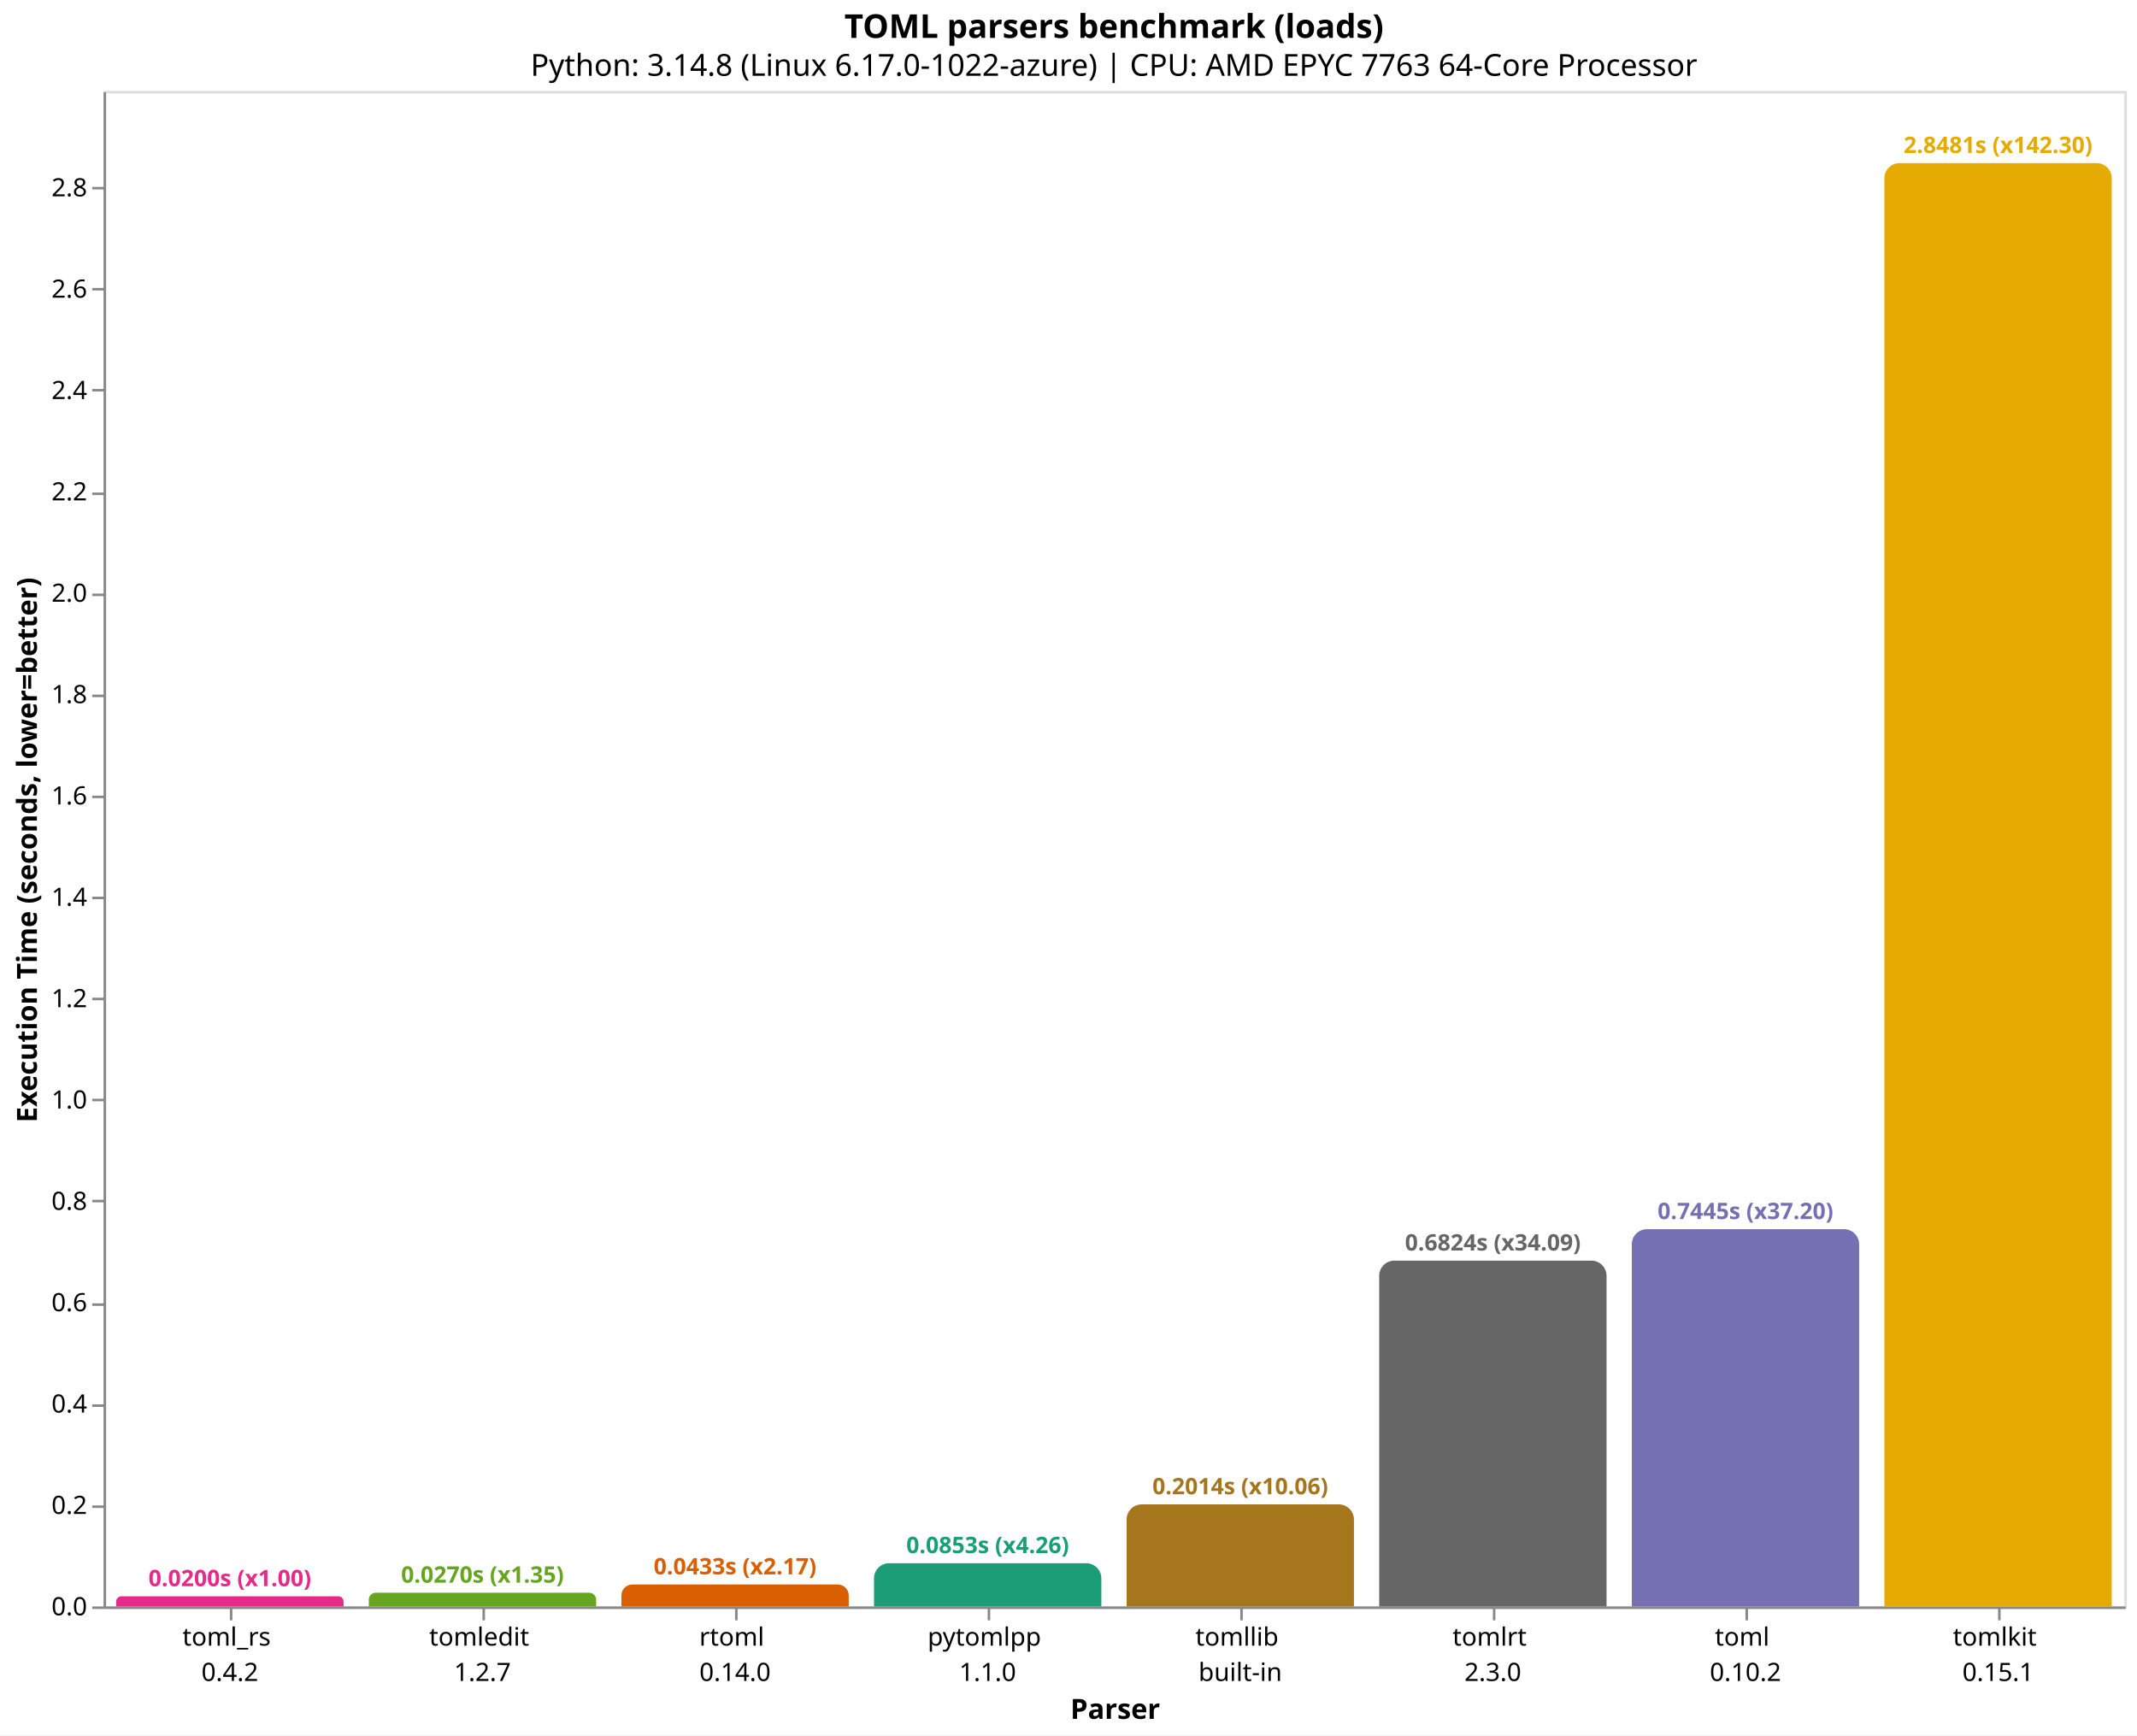
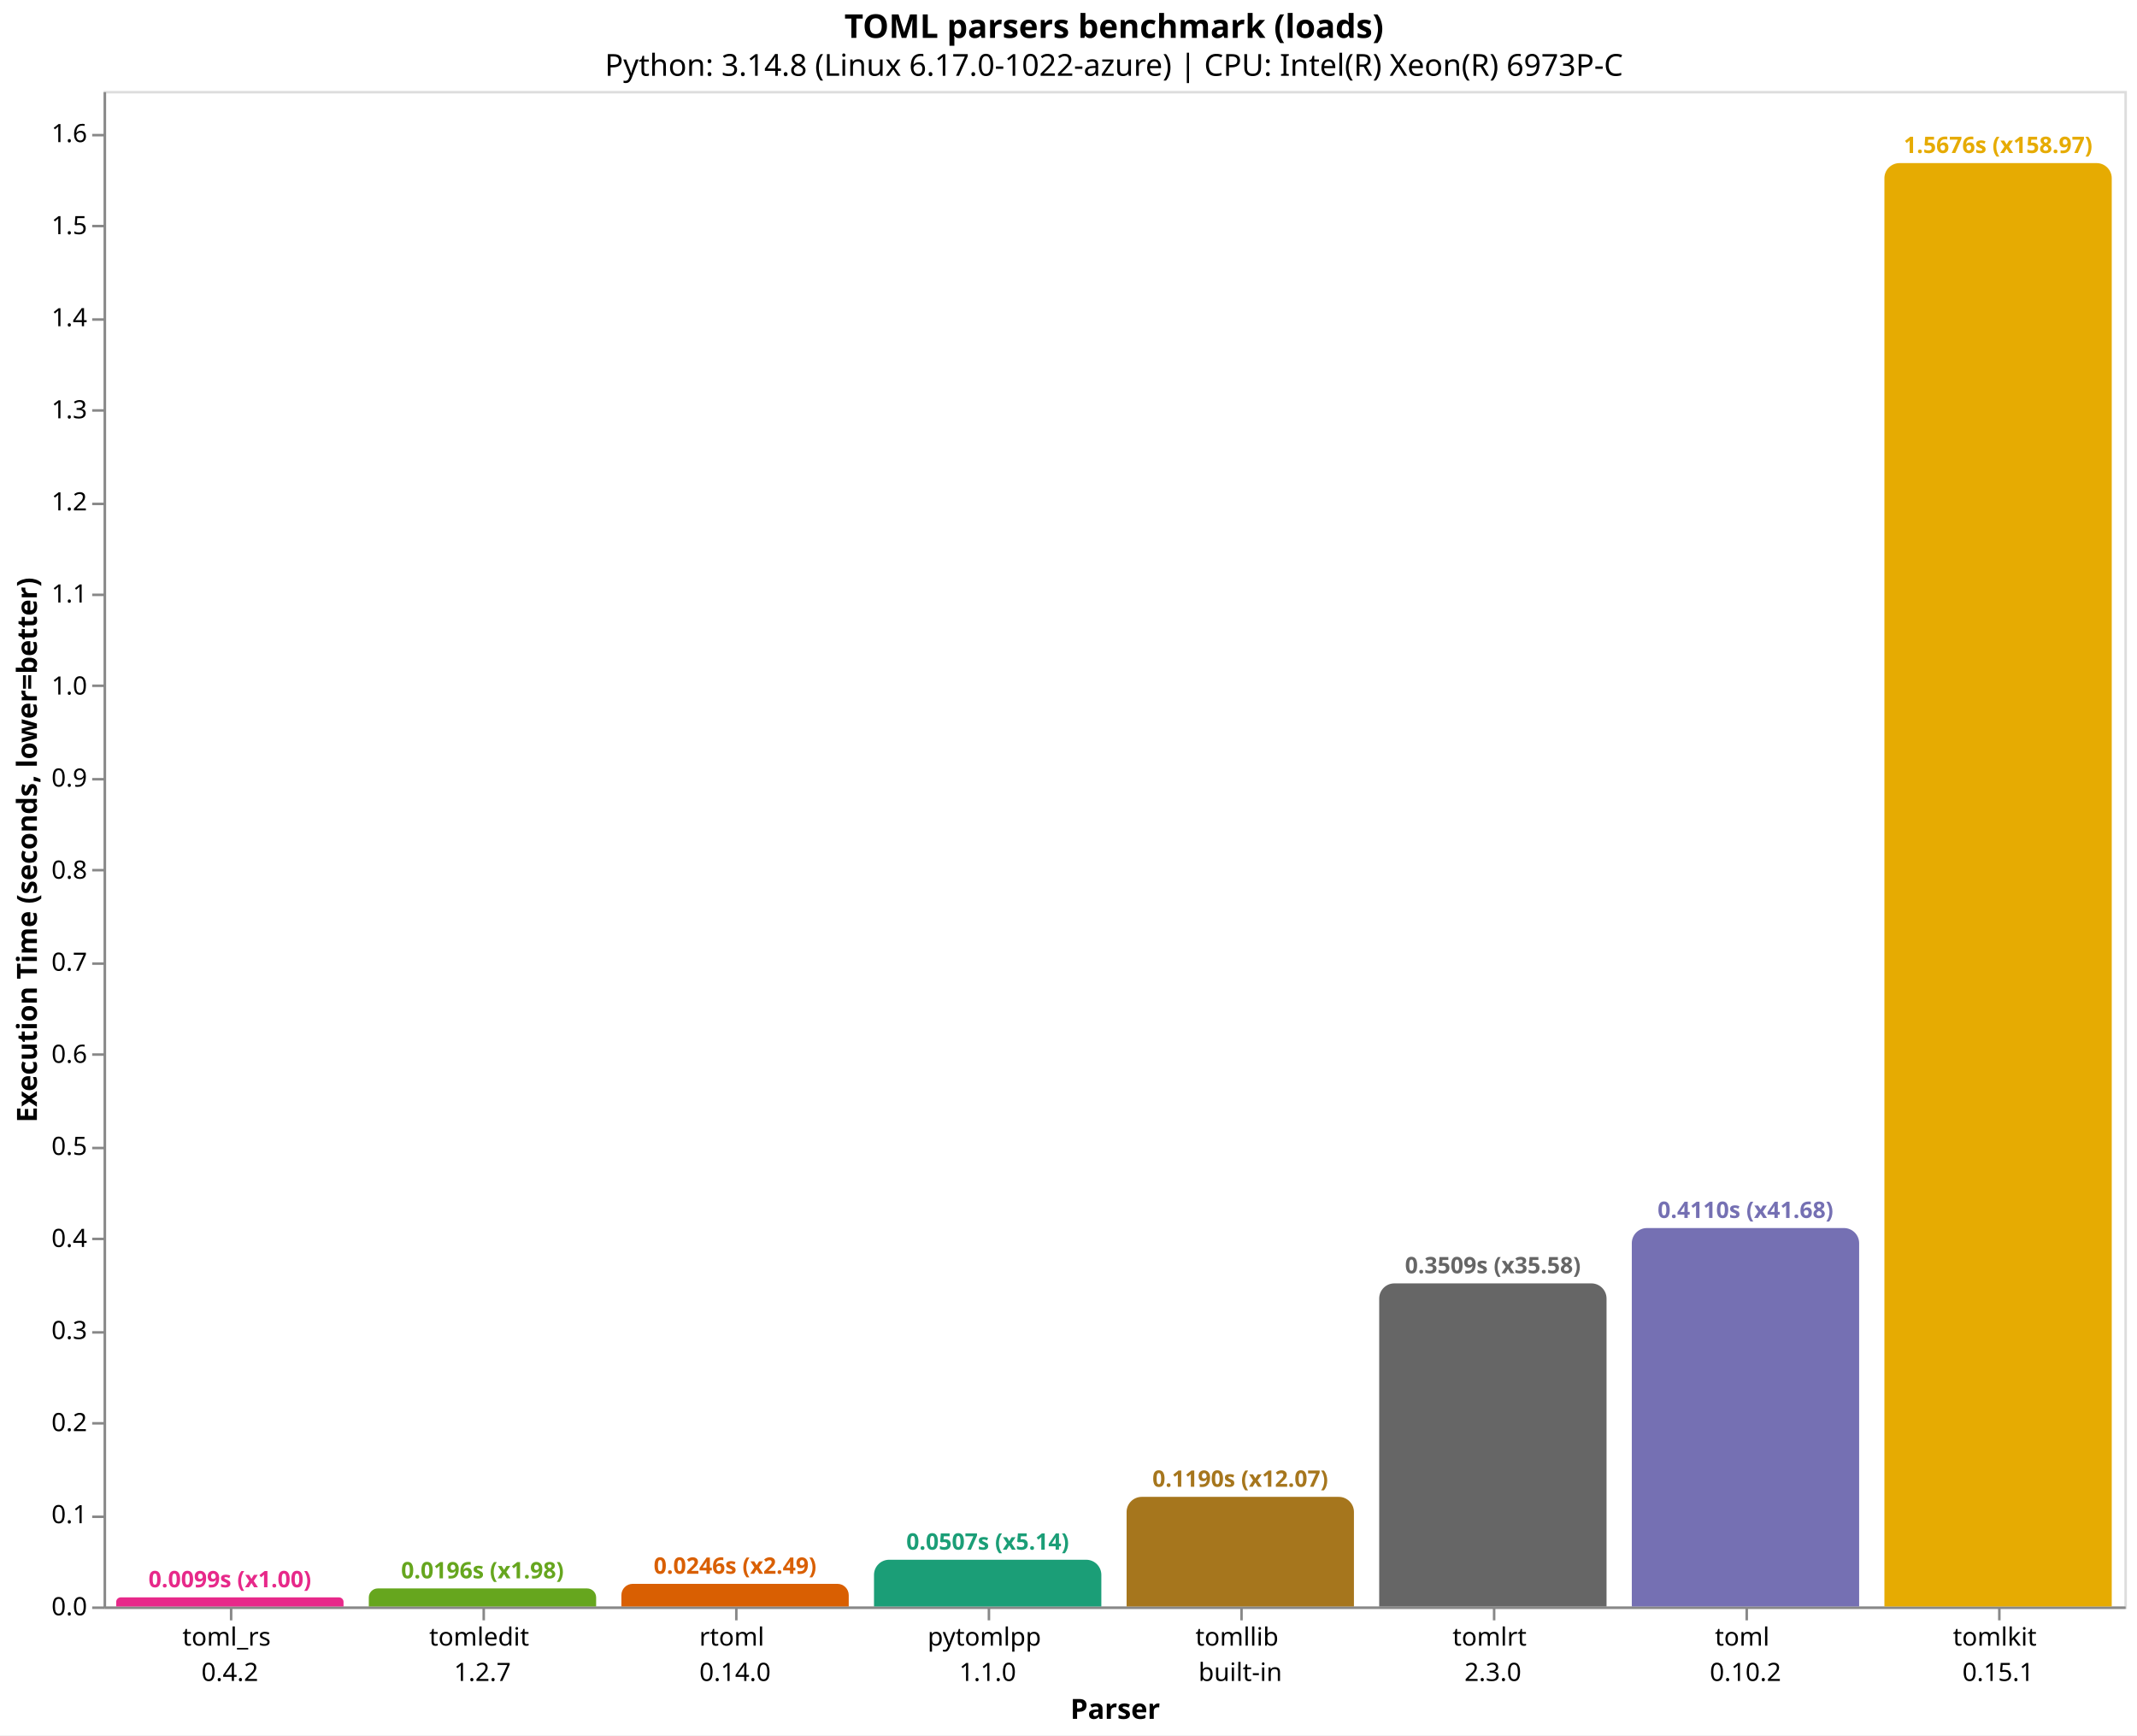
<svg xmlns="http://www.w3.org/2000/svg" version="1.1" class="marks" width="846" height="687" viewBox="0 0 846 687">
  <rect width="846" height="687" fill="white" />
  <g fill="none" stroke-miterlimit="10" transform="translate(41,36)">
    <g class="mark-group role-frame root" role="graphics-object" aria-roledescription="group mark container">
      <g transform="translate(0,0)">
        <path class="background" aria-hidden="true" d="M0.5,0.5h800v600h-800Z" stroke="#ddd" />
        <g>
          <g class="mark-group role-axis" role="graphics-symbol" aria-roledescription="axis" aria-label="X-axis titled 'Parser' for a discrete scale with 8 values: toml_rs&#10;0.4.2, tomledit&#10;1.2.7, rtoml&#10;0.14.0, pytomlpp&#10;1.1.0, tomllib&#10;built-in, ending with tomlkit&#10;0.15.1">
            <g transform="translate(0.5,600.5)">
              <path class="background" aria-hidden="true" d="M0,0h0v0h0Z" pointer-events="none" />
              <g>
                <g class="mark-rule role-axis-tick" pointer-events="none">
                  <line transform="translate(50,0)" x2="0" y2="5" stroke="#888" stroke-width="1" opacity="1" />
                  <line transform="translate(150,0)" x2="0" y2="5" stroke="#888" stroke-width="1" opacity="1" />
                  <line transform="translate(250,0)" x2="0" y2="5" stroke="#888" stroke-width="1" opacity="1" />
                  <line transform="translate(350,0)" x2="0" y2="5" stroke="#888" stroke-width="1" opacity="1" />
                  <line transform="translate(450,0)" x2="0" y2="5" stroke="#888" stroke-width="1" opacity="1" />
                  <line transform="translate(550,0)" x2="0" y2="5" stroke="#888" stroke-width="1" opacity="1" />
                  <line transform="translate(650,0)" x2="0" y2="5" stroke="#888" stroke-width="1" opacity="1" />
                  <line transform="translate(750,0)" x2="0" y2="5" stroke="#888" stroke-width="1" opacity="1" />
                </g>
                <g class="mark-text role-axis-label" pointer-events="none">
                  <text text-anchor="middle" transform="translate(49.5,15)" font-family="sans-serif" font-size="10px" fill="#000" opacity="1">
                    <tspan>toml_rs</tspan>
                    <tspan x="0" dy="14">0.4.2</tspan>
                  </text>
                  <text text-anchor="middle" transform="translate(149.5,15)" font-family="sans-serif" font-size="10px" fill="#000" opacity="1">
                    <tspan>tomledit</tspan>
                    <tspan x="0" dy="14">1.2.7</tspan>
                  </text>
                  <text text-anchor="middle" transform="translate(249.5,15)" font-family="sans-serif" font-size="10px" fill="#000" opacity="1">
                    <tspan>rtoml</tspan>
                    <tspan x="0" dy="14">0.14.0</tspan>
                  </text>
                  <text text-anchor="middle" transform="translate(349.5,15)" font-family="sans-serif" font-size="10px" fill="#000" opacity="1">
                    <tspan>pytomlpp</tspan>
                    <tspan x="0" dy="14">1.1.0</tspan>
                  </text>
                  <text text-anchor="middle" transform="translate(449.5,15)" font-family="sans-serif" font-size="10px" fill="#000" opacity="1">
                    <tspan>tomllib</tspan>
                    <tspan x="0" dy="14">built-in</tspan>
                  </text>
                  <text text-anchor="middle" transform="translate(549.5,15)" font-family="sans-serif" font-size="10px" fill="#000" opacity="1">
                    <tspan>tomlrt</tspan>
                    <tspan x="0" dy="14">2.3.0</tspan>
                  </text>
                  <text text-anchor="middle" transform="translate(649.5,15)" font-family="sans-serif" font-size="10px" fill="#000" opacity="1">
                    <tspan>toml</tspan>
                    <tspan x="0" dy="14">0.10.2</tspan>
                  </text>
                  <text text-anchor="middle" transform="translate(749.5,15)" font-family="sans-serif" font-size="10px" fill="#000" opacity="1">
                    <tspan>tomlkit</tspan>
                    <tspan x="0" dy="14">0.15.1</tspan>
                  </text>
                </g>
                <g class="mark-rule role-axis-domain" pointer-events="none">
                  <line transform="translate(0,0)" x2="800" y2="0" stroke="#888" stroke-width="1" opacity="1" />
                </g>
                <g class="mark-text role-axis-title" pointer-events="none">
                  <text text-anchor="middle" transform="translate(400,44)" font-family="sans-serif" font-size="11px" font-weight="bold" fill="#000" opacity="1">Parser</text>
                </g>
              </g>
              <path class="foreground" aria-hidden="true" d="" pointer-events="none" display="none" />
            </g>
          </g>
-           <g class="mark-group role-axis" role="graphics-symbol" aria-roledescription="axis" aria-label="Y-axis titled 'Execution Time (seconds, lower=better)' for a linear scale with values from 0.0 to 3.0">
+           <g class="mark-group role-axis" role="graphics-symbol" aria-roledescription="axis" aria-label="Y-axis titled 'Execution Time (seconds, lower=better)' for a linear scale with values from 0.0 to 1.6">
            <g transform="translate(0.5,0.5)">
              <path class="background" aria-hidden="true" d="M0,0h0v0h0Z" pointer-events="none" />
              <g>
                <g class="mark-rule role-axis-tick" pointer-events="none">
                  <line transform="translate(0,600)" x2="-5" y2="0" stroke="#888" stroke-width="1" opacity="1" />
-                   <line transform="translate(0,560)" x2="-5" y2="0" stroke="#888" stroke-width="1" opacity="1" />
-                   <line transform="translate(0,520)" x2="-5" y2="0" stroke="#888" stroke-width="1" opacity="1" />
-                   <line transform="translate(0,480)" x2="-5" y2="0" stroke="#888" stroke-width="1" opacity="1" />
-                   <line transform="translate(0,439)" x2="-5" y2="0" stroke="#888" stroke-width="1" opacity="1" />
-                   <line transform="translate(0,399)" x2="-5" y2="0" stroke="#888" stroke-width="1" opacity="1" />
-                   <line transform="translate(0,359)" x2="-5" y2="0" stroke="#888" stroke-width="1" opacity="1" />
-                   <line transform="translate(0,319)" x2="-5" y2="0" stroke="#888" stroke-width="1" opacity="1" />
-                   <line transform="translate(0,279)" x2="-5" y2="0" stroke="#888" stroke-width="1" opacity="1" />
-                   <line transform="translate(0,239)" x2="-5" y2="0" stroke="#888" stroke-width="1" opacity="1" />
+                   <line transform="translate(0,564)" x2="-5" y2="0" stroke="#888" stroke-width="1" opacity="1" />
+                   <line transform="translate(0,527)" x2="-5" y2="0" stroke="#888" stroke-width="1" opacity="1" />
+                   <line transform="translate(0,491)" x2="-5" y2="0" stroke="#888" stroke-width="1" opacity="1" />
+                   <line transform="translate(0,454)" x2="-5" y2="0" stroke="#888" stroke-width="1" opacity="1" />
+                   <line transform="translate(0,418)" x2="-5" y2="0" stroke="#888" stroke-width="1" opacity="1" />
+                   <line transform="translate(0,381)" x2="-5" y2="0" stroke="#888" stroke-width="1" opacity="1" />
+                   <line transform="translate(0,345)" x2="-5" y2="0" stroke="#888" stroke-width="1" opacity="1" />
+                   <line transform="translate(0,308)" x2="-5" y2="0" stroke="#888" stroke-width="1" opacity="1" />
+                   <line transform="translate(0,272)" x2="-5" y2="0" stroke="#888" stroke-width="1" opacity="1" />
+                   <line transform="translate(0,235)" x2="-5" y2="0" stroke="#888" stroke-width="1" opacity="1" />
                  <line transform="translate(0,199)" x2="-5" y2="0" stroke="#888" stroke-width="1" opacity="1" />
-                   <line transform="translate(0,159)" x2="-5" y2="0" stroke="#888" stroke-width="1" opacity="1" />
-                   <line transform="translate(0,118)" x2="-5" y2="0" stroke="#888" stroke-width="1" opacity="1" />
-                   <line transform="translate(0,78)" x2="-5" y2="0" stroke="#888" stroke-width="1" opacity="1" />
-                   <line transform="translate(0,38)" x2="-5" y2="0" stroke="#888" stroke-width="1" opacity="1" />
+                   <line transform="translate(0,163)" x2="-5" y2="0" stroke="#888" stroke-width="1" opacity="1" />
+                   <line transform="translate(0,126)" x2="-5" y2="0" stroke="#888" stroke-width="1" opacity="1" />
+                   <line transform="translate(0,90)" x2="-5" y2="0" stroke="#888" stroke-width="1" opacity="1" />
+                   <line transform="translate(0,53)" x2="-5" y2="0" stroke="#888" stroke-width="1" opacity="1" />
+                   <line transform="translate(0,17)" x2="-5" y2="0" stroke="#888" stroke-width="1" opacity="1" />
                </g>
                <g class="mark-text role-axis-label" pointer-events="none">
                  <text text-anchor="end" transform="translate(-7,603)" font-family="sans-serif" font-size="10px" fill="#000" opacity="1">0.0</text>
-                   <text text-anchor="end" transform="translate(-7,562.8736)" font-family="sans-serif" font-size="10px" fill="#000" opacity="1">0.2</text>
-                   <text text-anchor="end" transform="translate(-7,522.7471)" font-family="sans-serif" font-size="10px" fill="#000" opacity="1">0.4</text>
-                   <text text-anchor="end" transform="translate(-7,482.6207)" font-family="sans-serif" font-size="10px" fill="#000" opacity="1">0.6</text>
-                   <text text-anchor="end" transform="translate(-7,442.4942)" font-family="sans-serif" font-size="10px" fill="#000" opacity="1">0.8</text>
-                   <text text-anchor="end" transform="translate(-7,402.3678)" font-family="sans-serif" font-size="10px" fill="#000" opacity="1">1.0</text>
-                   <text text-anchor="end" transform="translate(-7,362.2414)" font-family="sans-serif" font-size="10px" fill="#000" opacity="1">1.2</text>
-                   <text text-anchor="end" transform="translate(-7,322.1149)" font-family="sans-serif" font-size="10px" fill="#000" opacity="1">1.4</text>
-                   <text text-anchor="end" transform="translate(-7,281.9885)" font-family="sans-serif" font-size="10px" fill="#000" opacity="1">1.6</text>
-                   <text text-anchor="end" transform="translate(-7,241.862)" font-family="sans-serif" font-size="10px" fill="#000" opacity="1">1.8</text>
-                   <text text-anchor="end" transform="translate(-7,201.7356)" font-family="sans-serif" font-size="10px" fill="#000" opacity="1">2.0</text>
-                   <text text-anchor="end" transform="translate(-7,161.6091)" font-family="sans-serif" font-size="10px" fill="#000" opacity="1">2.2</text>
-                   <text text-anchor="end" transform="translate(-7,121.4827)" font-family="sans-serif" font-size="10px" fill="#000" opacity="1">2.4</text>
-                   <text text-anchor="end" transform="translate(-7,81.35627)" font-family="sans-serif" font-size="10px" fill="#000" opacity="1">2.6</text>
-                   <text text-anchor="end" transform="translate(-7,41.22983)" font-family="sans-serif" font-size="10px" fill="#000" opacity="1">2.8</text>
+                   <text text-anchor="end" transform="translate(-7,566.5475)" font-family="sans-serif" font-size="10px" fill="#000" opacity="1">0.1</text>
+                   <text text-anchor="end" transform="translate(-7,530.0949)" font-family="sans-serif" font-size="10px" fill="#000" opacity="1">0.2</text>
+                   <text text-anchor="end" transform="translate(-7,493.6424)" font-family="sans-serif" font-size="10px" fill="#000" opacity="1">0.3</text>
+                   <text text-anchor="end" transform="translate(-7,457.1899)" font-family="sans-serif" font-size="10px" fill="#000" opacity="1">0.4</text>
+                   <text text-anchor="end" transform="translate(-7,420.7373)" font-family="sans-serif" font-size="10px" fill="#000" opacity="1">0.5</text>
+                   <text text-anchor="end" transform="translate(-7,384.2848)" font-family="sans-serif" font-size="10px" fill="#000" opacity="1">0.6</text>
+                   <text text-anchor="end" transform="translate(-7,347.8323)" font-family="sans-serif" font-size="10px" fill="#000" opacity="1">0.7</text>
+                   <text text-anchor="end" transform="translate(-7,311.3797)" font-family="sans-serif" font-size="10px" fill="#000" opacity="1">0.8</text>
+                   <text text-anchor="end" transform="translate(-7,274.9272)" font-family="sans-serif" font-size="10px" fill="#000" opacity="1">0.9</text>
+                   <text text-anchor="end" transform="translate(-7,238.4747)" font-family="sans-serif" font-size="10px" fill="#000" opacity="1">1.0</text>
+                   <text text-anchor="end" transform="translate(-7,202.0222)" font-family="sans-serif" font-size="10px" fill="#000" opacity="1">1.1</text>
+                   <text text-anchor="end" transform="translate(-7,165.5696)" font-family="sans-serif" font-size="10px" fill="#000" opacity="1">1.2</text>
+                   <text text-anchor="end" transform="translate(-7,129.1171)" font-family="sans-serif" font-size="10px" fill="#000" opacity="1">1.3</text>
+                   <text text-anchor="end" transform="translate(-7,92.66456)" font-family="sans-serif" font-size="10px" fill="#000" opacity="1">1.4</text>
+                   <text text-anchor="end" transform="translate(-7,56.21203)" font-family="sans-serif" font-size="10px" fill="#000" opacity="1">1.5</text>
+                   <text text-anchor="end" transform="translate(-7,19.7595)" font-family="sans-serif" font-size="10px" fill="#000" opacity="1">1.6</text>
                </g>
                <g class="mark-rule role-axis-domain" pointer-events="none">
                  <line transform="translate(0,600)" x2="0" y2="-600" stroke="#888" stroke-width="1" opacity="1" />
                </g>
                <g class="mark-text role-axis-title" pointer-events="none">
                  <text text-anchor="middle" transform="translate(-24.90137,300) rotate(-90) translate(0,-2)" font-family="sans-serif" font-size="11px" font-weight="bold" fill="#000" opacity="1">Execution Time (seconds, lower=better)</text>
                </g>
              </g>
              <path class="foreground" aria-hidden="true" d="" pointer-events="none" display="none" />
            </g>
          </g>
          <g class="mark-group role-scope" role="graphics-object" aria-roledescription="group mark container">
-             <g transform="translate(5,595.9844)">
-               <path class="background" aria-hidden="true" d="M2.008,0L87.992,0C89.1,0,90,0.9,90,2.008L90,4.016C90,4.016,90,4.016,90,4.016L0,4.016C0,4.016,0,4.016,0,4.016L0,2.008C0,0.9,0.9,0,2.008,0Z" />
+             <g transform="translate(5,596.4054)">
+               <path class="background" aria-hidden="true" d="M1.797,0L88.203,0C89.195,0,90,0.805,90,1.797L90,3.595C90,3.595,90,3.595,90,3.595L0,3.595C0,3.595,0,3.595,0,3.595L0,1.797C0,0.805,0.805,0,1.797,0Z" />
              <g clip-path="url(#clip1)">
                <g class="mark-group role-scope" role="graphics-object" aria-roledescription="group mark container">
-                   <g transform="translate(0,-595.9844)">
-                     <path class="background" aria-hidden="true" d="M0,0h90v0h-90Z" />
-                     <g>
-                       <g class="mark-rect role-mark layer_0_marks" role="graphics-object" aria-roledescription="rect mark container">
-                         <path aria-label="Parser: toml_rs&#10;0.4.2; Execution Time (seconds, lower=better): 0.020014922; parser: toml_rs; Execution Time (s): 0.0200; Slowdown: 1.00" role="graphics-symbol" aria-roledescription="bar" d="M0,595.984h90v4.016h-90Z" fill="#e7298a" />
-                       </g>
-                     </g>
-                     <path class="foreground" aria-hidden="true" d="" display="none" />
-                   </g>
-                 </g>
-               </g>
-               <path class="foreground" aria-hidden="true" d="" display="none" />
-             </g>
-             <g transform="translate(105,594.5786)">
-               <path class="background" aria-hidden="true" d="M2.711,0L87.289,0C88.785,0,90,1.215,90,2.711L90,5.421C90,5.421,90,5.421,90,5.421L0,5.421C0,5.421,0,5.421,0,5.421L0,2.711C0,1.215,1.215,0,2.711,0Z" />
+                   <g transform="translate(0,-596.4054)">
+                     <path class="background" aria-hidden="true" d="M0,0h90v0h-90Z" />
+                     <g>
+                       <g class="mark-rect role-mark layer_0_marks" role="graphics-object" aria-roledescription="rect mark container">
+                         <path aria-label="Parser: toml_rs&#10;0.4.2; Execution Time (seconds, lower=better): 0.00986111100001; parser: toml_rs; Execution Time (s): 0.0099; Slowdown: 1.00" role="graphics-symbol" aria-roledescription="bar" d="M0,596.405h90v3.595h-90Z" fill="#e7298a" />
+                       </g>
+                     </g>
+                     <path class="foreground" aria-hidden="true" d="" display="none" />
+                   </g>
+                 </g>
+               </g>
+               <path class="foreground" aria-hidden="true" d="" display="none" />
+             </g>
+             <g transform="translate(105,592.8671)">
+               <path class="background" aria-hidden="true" d="M3.566,0L86.434,0C88.402,0,90,1.598,90,3.566L90,7.133C90,7.133,90,7.133,90,7.133L0,7.133C0,7.133,0,7.133,0,7.133L0,3.566C0,1.598,1.598,0,3.566,0Z" />
              <g clip-path="url(#clip2)">
                <g class="mark-group role-scope" role="graphics-object" aria-roledescription="group mark container">
-                   <g transform="translate(0,-594.5786)">
-                     <path class="background" aria-hidden="true" d="M0,0h90v0h-90Z" />
-                     <g>
-                       <g class="mark-rect role-mark layer_0_marks" role="graphics-object" aria-roledescription="rect mark container">
-                         <path aria-label="Parser: tomledit&#10;1.2.7; Execution Time (seconds, lower=better): 0.027021474; parser: tomledit; Execution Time (s): 0.0270; Slowdown: 1.35" role="graphics-symbol" aria-roledescription="bar" d="M0,594.579h90v5.421h-90Z" fill="#66a61e" />
-                       </g>
-                     </g>
-                     <path class="foreground" aria-hidden="true" d="" display="none" />
-                   </g>
-                 </g>
-               </g>
-               <path class="foreground" aria-hidden="true" d="" display="none" />
-             </g>
-             <g transform="translate(205,591.3028)">
-               <path class="background" aria-hidden="true" d="M4.349,0L85.651,0C88.051,0,90,1.949,90,4.349L90,8.697C90,8.697,90,8.697,90,8.697L0,8.697C0,8.697,0,8.697,0,8.697L0,4.349C0,1.949,1.949,0,4.349,0Z" />
+                   <g transform="translate(0,-592.8671)">
+                     <path class="background" aria-hidden="true" d="M0,0h90v0h-90Z" />
+                     <g>
+                       <g class="mark-rect role-mark layer_0_marks" role="graphics-object" aria-roledescription="rect mark container">
+                         <path aria-label="Parser: tomledit&#10;1.2.7; Execution Time (seconds, lower=better): 0.019567542; parser: tomledit; Execution Time (s): 0.0196; Slowdown: 1.98" role="graphics-symbol" aria-roledescription="bar" d="M0,592.867h90v7.133h-90Z" fill="#66a61e" />
+                       </g>
+                     </g>
+                     <path class="foreground" aria-hidden="true" d="" display="none" />
+                   </g>
+                 </g>
+               </g>
+               <path class="foreground" aria-hidden="true" d="" display="none" />
+             </g>
+             <g transform="translate(205,591.0508)">
+               <path class="background" aria-hidden="true" d="M4.475,0L85.525,0C87.995,0,90,2.005,90,4.475L90,8.949C90,8.949,90,8.949,90,8.949L0,8.949C0,8.949,0,8.949,0,8.949L0,4.475C0,2.005,2.005,0,4.475,0Z" />
              <g clip-path="url(#clip3)">
                <g class="mark-group role-scope" role="graphics-object" aria-roledescription="group mark container">
-                   <g transform="translate(0,-591.3028)">
-                     <path class="background" aria-hidden="true" d="M0,0h90v0h-90Z" />
-                     <g>
-                       <g class="mark-rect role-mark layer_0_marks" role="graphics-object" aria-roledescription="rect mark container">
-                         <path aria-label="Parser: rtoml&#10;0.14.0; Execution Time (seconds, lower=better): 0.043349073; parser: rtoml; Execution Time (s): 0.0433; Slowdown: 2.17" role="graphics-symbol" aria-roledescription="bar" d="M0,591.303h90v8.697h-90Z" fill="#d95f02" />
-                       </g>
-                     </g>
-                     <path class="foreground" aria-hidden="true" d="" display="none" />
-                   </g>
-                 </g>
-               </g>
-               <path class="foreground" aria-hidden="true" d="" display="none" />
-             </g>
-             <g transform="translate(305,582.8814)">
-               <path class="background" aria-hidden="true" d="M6,0L84,0C87.311,0,90,2.689,90,6L90,17.119C90,17.119,90,17.119,90,17.119L0,17.119C0,17.119,0,17.119,0,17.119L0,6C0,2.689,2.689,0,6,0Z" />
+                   <g transform="translate(0,-591.0508)">
+                     <path class="background" aria-hidden="true" d="M0,0h90v0h-90Z" />
+                     <g>
+                       <g class="mark-rect role-mark layer_0_marks" role="graphics-object" aria-roledescription="rect mark container">
+                         <path aria-label="Parser: rtoml&#10;0.14.0; Execution Time (seconds, lower=better): 0.02455031; parser: rtoml; Execution Time (s): 0.0246; Slowdown: 2.49" role="graphics-symbol" aria-roledescription="bar" d="M0,591.051h90v8.949h-90Z" fill="#d95f02" />
+                       </g>
+                     </g>
+                     <path class="foreground" aria-hidden="true" d="" display="none" />
+                   </g>
+                 </g>
+               </g>
+               <path class="foreground" aria-hidden="true" d="" display="none" />
+             </g>
+             <g transform="translate(305,581.5081)">
+               <path class="background" aria-hidden="true" d="M6,0L84,0C87.311,0,90,2.689,90,6L90,18.492C90,18.492,90,18.492,90,18.492L0,18.492C0,18.492,0,18.492,0,18.492L0,6C0,2.689,2.689,0,6,0Z" />
              <g clip-path="url(#clip4)">
                <g class="mark-group role-scope" role="graphics-object" aria-roledescription="group mark container">
-                   <g transform="translate(0,-582.8814)">
-                     <path class="background" aria-hidden="true" d="M0,0h90v0h-90Z" />
-                     <g>
-                       <g class="mark-rect role-mark layer_0_marks" role="graphics-object" aria-roledescription="rect mark container">
-                         <path aria-label="Parser: pytomlpp&#10;1.1.0; Execution Time (seconds, lower=better): 0.085323339; parser: pytomlpp; Execution Time (s): 0.0853; Slowdown: 4.26" role="graphics-symbol" aria-roledescription="bar" d="M0,582.881h90v17.119h-90Z" fill="#1b9e77" />
-                       </g>
-                     </g>
-                     <path class="foreground" aria-hidden="true" d="" display="none" />
-                   </g>
-                 </g>
-               </g>
-               <path class="foreground" aria-hidden="true" d="" display="none" />
-             </g>
-             <g transform="translate(405,559.5874)">
-               <path class="background" aria-hidden="true" d="M6,0L84,0C87.311,0,90,2.689,90,6L90,40.413C90,40.413,90,40.413,90,40.413L0,40.413C0,40.413,0,40.413,0,40.413L0,6C0,2.689,2.689,0,6,0Z" />
+                   <g transform="translate(0,-581.5081)">
+                     <path class="background" aria-hidden="true" d="M0,0h90v0h-90Z" />
+                     <g>
+                       <g class="mark-rect role-mark layer_0_marks" role="graphics-object" aria-roledescription="rect mark container">
+                         <path aria-label="Parser: pytomlpp&#10;1.1.0; Execution Time (seconds, lower=better): 0.050728675; parser: pytomlpp; Execution Time (s): 0.0507; Slowdown: 5.14" role="graphics-symbol" aria-roledescription="bar" d="M0,581.508h90v18.492h-90Z" fill="#1b9e77" />
+                       </g>
+                     </g>
+                     <path class="foreground" aria-hidden="true" d="" display="none" />
+                   </g>
+                 </g>
+               </g>
+               <path class="foreground" aria-hidden="true" d="" display="none" />
+             </g>
+             <g transform="translate(405,556.6155)">
+               <path class="background" aria-hidden="true" d="M6,0L84,0C87.311,0,90,2.689,90,6L90,43.385C90,43.385,90,43.385,90,43.385L0,43.385C0,43.385,0,43.385,0,43.385L0,6C0,2.689,2.689,0,6,0Z" />
              <g clip-path="url(#clip5)">
                <g class="mark-group role-scope" role="graphics-object" aria-roledescription="group mark container">
-                   <g transform="translate(0,-559.5874)">
-                     <path class="background" aria-hidden="true" d="M0,0h90v0h-90Z" />
-                     <g>
-                       <g class="mark-rect role-mark layer_0_marks" role="graphics-object" aria-roledescription="rect mark container">
-                         <path aria-label="Parser: tomllib&#10;built-in; Execution Time (seconds, lower=better): 0.201426165; parser: tomllib; Execution Time (s): 0.2014; Slowdown: 10.06" role="graphics-symbol" aria-roledescription="bar" d="M0,559.587h90v40.413h-90Z" fill="#a6761d" />
-                       </g>
-                     </g>
-                     <path class="foreground" aria-hidden="true" d="" display="none" />
-                   </g>
-                 </g>
-               </g>
-               <path class="foreground" aria-hidden="true" d="" display="none" />
-             </g>
-             <g transform="translate(505,463.0891)">
-               <path class="background" aria-hidden="true" d="M6,0L84,0C87.311,0,90,2.689,90,6L90,136.911C90,136.911,90,136.911,90,136.911L0,136.911C0,136.911,0,136.911,0,136.911L0,6C0,2.689,2.689,0,6,0Z" />
+                   <g transform="translate(0,-556.6155)">
+                     <path class="background" aria-hidden="true" d="M0,0h90v0h-90Z" />
+                     <g>
+                       <g class="mark-rect role-mark layer_0_marks" role="graphics-object" aria-roledescription="rect mark container">
+                         <path aria-label="Parser: tomllib&#10;built-in; Execution Time (seconds, lower=better): 0.119016439; parser: tomllib; Execution Time (s): 0.1190; Slowdown: 12.07" role="graphics-symbol" aria-roledescription="bar" d="M0,556.615h90v43.385h-90Z" fill="#a6761d" />
+                       </g>
+                     </g>
+                     <path class="foreground" aria-hidden="true" d="" display="none" />
+                   </g>
+                 </g>
+               </g>
+               <path class="foreground" aria-hidden="true" d="" display="none" />
+             </g>
+             <g transform="translate(505,472.0969)">
+               <path class="background" aria-hidden="true" d="M6,0L84,0C87.311,0,90,2.689,90,6L90,127.903C90,127.903,90,127.903,90,127.903L0,127.903C0,127.903,0,127.903,0,127.903L0,6C0,2.689,2.689,0,6,0Z" />
              <g clip-path="url(#clip6)">
                <g class="mark-group role-scope" role="graphics-object" aria-roledescription="group mark container">
-                   <g transform="translate(0,-463.0891)">
-                     <path class="background" aria-hidden="true" d="M0,0h90v0h-90Z" />
-                     <g>
-                       <g class="mark-rect role-mark layer_0_marks" role="graphics-object" aria-roledescription="rect mark container">
-                         <path aria-label="Parser: tomlrt&#10;2.3.0; Execution Time (seconds, lower=better): 0.68239728; parser: tomlrt; Execution Time (s): 0.6824; Slowdown: 34.09" role="graphics-symbol" aria-roledescription="bar" d="M0,463.089h90v136.911h-90Z" fill="#666666" />
-                       </g>
-                     </g>
-                     <path class="foreground" aria-hidden="true" d="" display="none" />
-                   </g>
-                 </g>
-               </g>
-               <path class="foreground" aria-hidden="true" d="" display="none" />
-             </g>
-             <g transform="translate(605,450.6318)">
-               <path class="background" aria-hidden="true" d="M6,0L84,0C87.311,0,90,2.689,90,6L90,149.368C90,149.368,90,149.368,90,149.368L0,149.368C0,149.368,0,149.368,0,149.368L0,6C0,2.689,2.689,0,6,0Z" />
+                   <g transform="translate(0,-472.0969)">
+                     <path class="background" aria-hidden="true" d="M0,0h90v0h-90Z" />
+                     <g>
+                       <g class="mark-rect role-mark layer_0_marks" role="graphics-object" aria-roledescription="rect mark container">
+                         <path aria-label="Parser: tomlrt&#10;2.3.0; Execution Time (seconds, lower=better): 0.350875696; parser: tomlrt; Execution Time (s): 0.3509; Slowdown: 35.58" role="graphics-symbol" aria-roledescription="bar" d="M0,472.097h90v127.903h-90Z" fill="#666666" />
+                       </g>
+                     </g>
+                     <path class="foreground" aria-hidden="true" d="" display="none" />
+                   </g>
+                 </g>
+               </g>
+               <path class="foreground" aria-hidden="true" d="" display="none" />
+             </g>
+             <g transform="translate(605,450.1893)">
+               <path class="background" aria-hidden="true" d="M6,0L84,0C87.311,0,90,2.689,90,6L90,149.811C90,149.811,90,149.811,90,149.811L0,149.811C0,149.811,0,149.811,0,149.811L0,6C0,2.689,2.689,0,6,0Z" />
              <g clip-path="url(#clip7)">
                <g class="mark-group role-scope" role="graphics-object" aria-roledescription="group mark container">
-                   <g transform="translate(0,-450.6318)">
-                     <path class="background" aria-hidden="true" d="M0,0h90v0h-90Z" />
-                     <g>
-                       <g class="mark-rect role-mark layer_0_marks" role="graphics-object" aria-roledescription="rect mark container">
-                         <path aria-label="Parser: toml&#10;0.10.2; Execution Time (seconds, lower=better): 0.744487743; parser: toml; Execution Time (s): 0.7445; Slowdown: 37.20" role="graphics-symbol" aria-roledescription="bar" d="M0,450.632h90v149.368h-90Z" fill="#7570b3" />
+                   <g transform="translate(0,-450.1893)">
+                     <path class="background" aria-hidden="true" d="M0,0h90v0h-90Z" />
+                     <g>
+                       <g class="mark-rect role-mark layer_0_marks" role="graphics-object" aria-roledescription="rect mark container">
+                         <path aria-label="Parser: toml&#10;0.10.2; Execution Time (seconds, lower=better): 0.410974778; parser: toml; Execution Time (s): 0.4110; Slowdown: 41.68" role="graphics-symbol" aria-roledescription="bar" d="M0,450.189h90v149.811h-90Z" fill="#7570b3" />
                      </g>
                    </g>
                    <path class="foreground" aria-hidden="true" d="" display="none" />
                  </g>
                </g>
              </g>
              <path class="foreground" aria-hidden="true" d="" display="none" />
            </g>
            <g transform="translate(705,28.57143)">
              <path class="background" aria-hidden="true" d="M6,0L84,0C87.311,0,90,2.689,90,6L90,571.429C90,571.429,90,571.429,90,571.429L0,571.429C0,571.429,0,571.429,0,571.429L0,6C0,2.689,2.689,0,6,0Z" />
              <g clip-path="url(#clip8)">
                <g class="mark-group role-scope" role="graphics-object" aria-roledescription="group mark container">
                  <g transform="translate(0,-28.57143)">
                    <path class="background" aria-hidden="true" d="M0,0h90v0h-90Z" />
                    <g>
                      <g class="mark-rect role-mark layer_0_marks" role="graphics-object" aria-roledescription="rect mark container">
-                         <path aria-label="Parser: tomlkit&#10;0.15.1; Execution Time (seconds, lower=better): 2.848139816; parser: tomlkit; Execution Time (s): 2.8481; Slowdown: 142.30" role="graphics-symbol" aria-roledescription="bar" d="M0,28.571h90v571.429h-90Z" fill="#e6ab02" />
+                         <path aria-label="Parser: tomlkit&#10;0.15.1; Execution Time (seconds, lower=better): 1.567596408; parser: tomlkit; Execution Time (s): 1.5676; Slowdown: 158.97" role="graphics-symbol" aria-roledescription="bar" d="M0,28.571h90v571.429h-90Z" fill="#e6ab02" />
                      </g>
                    </g>
                    <path class="foreground" aria-hidden="true" d="" display="none" />
                  </g>
                </g>
              </g>
              <path class="foreground" aria-hidden="true" d="" display="none" />
            </g>
          </g>
          <g class="mark-text role-mark layer_1_marks" role="graphics-object" aria-roledescription="text mark container">
-             <text aria-label="Parser: toml_rs&#10;0.4.2; Execution Time (seconds, lower=better): 0.020014922; parser: toml_rs; label: 0.0200s (x1.00); Execution Time (s): 0.0200; Slowdown: 1.00" role="graphics-symbol" aria-roledescription="text mark" text-anchor="middle" transform="translate(50,591.9844)" font-family="sans-serif" font-size="9px" font-weight="bold" fill="#e7298a">0.0200s (x1.00)</text>
-             <text aria-label="Parser: tomledit&#10;1.2.7; Execution Time (seconds, lower=better): 0.027021474; parser: tomledit; label: 0.0270s (x1.35); Execution Time (s): 0.0270; Slowdown: 1.35" role="graphics-symbol" aria-roledescription="text mark" text-anchor="middle" transform="translate(150,590.5786)" font-family="sans-serif" font-size="9px" font-weight="bold" fill="#66a61e">0.0270s (x1.35)</text>
-             <text aria-label="Parser: rtoml&#10;0.14.0; Execution Time (seconds, lower=better): 0.043349073; parser: rtoml; label: 0.0433s (x2.17); Execution Time (s): 0.0433; Slowdown: 2.17" role="graphics-symbol" aria-roledescription="text mark" text-anchor="middle" transform="translate(250,587.3028)" font-family="sans-serif" font-size="9px" font-weight="bold" fill="#d95f02">0.0433s (x2.17)</text>
-             <text aria-label="Parser: pytomlpp&#10;1.1.0; Execution Time (seconds, lower=better): 0.085323339; parser: pytomlpp; label: 0.0853s (x4.26); Execution Time (s): 0.0853; Slowdown: 4.26" role="graphics-symbol" aria-roledescription="text mark" text-anchor="middle" transform="translate(350,578.8814)" font-family="sans-serif" font-size="9px" font-weight="bold" fill="#1b9e77">0.0853s (x4.26)</text>
-             <text aria-label="Parser: tomllib&#10;built-in; Execution Time (seconds, lower=better): 0.201426165; parser: tomllib; label: 0.2014s (x10.06); Execution Time (s): 0.2014; Slowdown: 10.06" role="graphics-symbol" aria-roledescription="text mark" text-anchor="middle" transform="translate(450,555.5874)" font-family="sans-serif" font-size="9px" font-weight="bold" fill="#a6761d">0.2014s (x10.06)</text>
-             <text aria-label="Parser: tomlrt&#10;2.3.0; Execution Time (seconds, lower=better): 0.68239728; parser: tomlrt; label: 0.6824s (x34.09); Execution Time (s): 0.6824; Slowdown: 34.09" role="graphics-symbol" aria-roledescription="text mark" text-anchor="middle" transform="translate(550,459.0891)" font-family="sans-serif" font-size="9px" font-weight="bold" fill="#666666">0.6824s (x34.09)</text>
-             <text aria-label="Parser: toml&#10;0.10.2; Execution Time (seconds, lower=better): 0.744487743; parser: toml; label: 0.7445s (x37.20); Execution Time (s): 0.7445; Slowdown: 37.20" role="graphics-symbol" aria-roledescription="text mark" text-anchor="middle" transform="translate(650,446.6318)" font-family="sans-serif" font-size="9px" font-weight="bold" fill="#7570b3">0.7445s (x37.20)</text>
-             <text aria-label="Parser: tomlkit&#10;0.15.1; Execution Time (seconds, lower=better): 2.848139816; parser: tomlkit; label: 2.8481s (x142.30); Execution Time (s): 2.8481; Slowdown: 142.30" role="graphics-symbol" aria-roledescription="text mark" text-anchor="middle" transform="translate(750,24.57143)" font-family="sans-serif" font-size="9px" font-weight="bold" fill="#e6ab02">2.8481s (x142.30)</text>
+             <text aria-label="Parser: toml_rs&#10;0.4.2; Execution Time (seconds, lower=better): 0.00986111100001; parser: toml_rs; label: 0.0099s (x1.00); Execution Time (s): 0.0099; Slowdown: 1.00" role="graphics-symbol" aria-roledescription="text mark" text-anchor="middle" transform="translate(50,592.4054)" font-family="sans-serif" font-size="9px" font-weight="bold" fill="#e7298a">0.0099s (x1.00)</text>
+             <text aria-label="Parser: tomledit&#10;1.2.7; Execution Time (seconds, lower=better): 0.019567542; parser: tomledit; label: 0.0196s (x1.98); Execution Time (s): 0.0196; Slowdown: 1.98" role="graphics-symbol" aria-roledescription="text mark" text-anchor="middle" transform="translate(150,588.8671)" font-family="sans-serif" font-size="9px" font-weight="bold" fill="#66a61e">0.0196s (x1.98)</text>
+             <text aria-label="Parser: rtoml&#10;0.14.0; Execution Time (seconds, lower=better): 0.02455031; parser: rtoml; label: 0.0246s (x2.49); Execution Time (s): 0.0246; Slowdown: 2.49" role="graphics-symbol" aria-roledescription="text mark" text-anchor="middle" transform="translate(250,587.0508)" font-family="sans-serif" font-size="9px" font-weight="bold" fill="#d95f02">0.0246s (x2.49)</text>
+             <text aria-label="Parser: pytomlpp&#10;1.1.0; Execution Time (seconds, lower=better): 0.050728675; parser: pytomlpp; label: 0.0507s (x5.14); Execution Time (s): 0.0507; Slowdown: 5.14" role="graphics-symbol" aria-roledescription="text mark" text-anchor="middle" transform="translate(350,577.5081)" font-family="sans-serif" font-size="9px" font-weight="bold" fill="#1b9e77">0.0507s (x5.14)</text>
+             <text aria-label="Parser: tomllib&#10;built-in; Execution Time (seconds, lower=better): 0.119016439; parser: tomllib; label: 0.1190s (x12.07); Execution Time (s): 0.1190; Slowdown: 12.07" role="graphics-symbol" aria-roledescription="text mark" text-anchor="middle" transform="translate(450,552.6155)" font-family="sans-serif" font-size="9px" font-weight="bold" fill="#a6761d">0.1190s (x12.07)</text>
+             <text aria-label="Parser: tomlrt&#10;2.3.0; Execution Time (seconds, lower=better): 0.350875696; parser: tomlrt; label: 0.3509s (x35.58); Execution Time (s): 0.3509; Slowdown: 35.58" role="graphics-symbol" aria-roledescription="text mark" text-anchor="middle" transform="translate(550,468.0969)" font-family="sans-serif" font-size="9px" font-weight="bold" fill="#666666">0.3509s (x35.58)</text>
+             <text aria-label="Parser: toml&#10;0.10.2; Execution Time (seconds, lower=better): 0.410974778; parser: toml; label: 0.4110s (x41.68); Execution Time (s): 0.4110; Slowdown: 41.68" role="graphics-symbol" aria-roledescription="text mark" text-anchor="middle" transform="translate(650,446.1893)" font-family="sans-serif" font-size="9px" font-weight="bold" fill="#7570b3">0.4110s (x41.68)</text>
+             <text aria-label="Parser: tomlkit&#10;0.15.1; Execution Time (seconds, lower=better): 1.567596408; parser: tomlkit; label: 1.5676s (x158.97); Execution Time (s): 1.5676; Slowdown: 158.97" role="graphics-symbol" aria-roledescription="text mark" text-anchor="middle" transform="translate(750,24.57143)" font-family="sans-serif" font-size="9px" font-weight="bold" fill="#e6ab02">1.5676s (x158.97)</text>
          </g>
          <g class="mark-group role-title">
            <g transform="translate(400,-31)">
              <path class="background" aria-hidden="true" d="M0,0h0v0h0Z" pointer-events="none" />
              <g>
                <g class="mark-text role-title-text" role="graphics-symbol" aria-roledescription="title" aria-label="Title text 'TOML parsers benchmark (loads)'" pointer-events="none">
                  <text text-anchor="middle" transform="translate(0,10)" font-family="sans-serif" font-size="13px" font-weight="bold" fill="#000" opacity="1">TOML parsers benchmark (loads)</text>
                </g>
-                 <g class="mark-text role-title-subtitle" role="graphics-symbol" aria-roledescription="subtitle" aria-label="Subtitle text 'Python: 3.14.8 (Linux 6.17.0-1022-azure) | CPU: AMD EPYC 7763 64-Core Processor'" pointer-events="none">
-                   <text text-anchor="middle" transform="translate(0,25)" font-family="sans-serif" font-size="12px" fill="#000" opacity="1">Python: 3.14.8 (Linux 6.17.0-1022-azure) | CPU: AMD EPYC 7763 64-Core Processor</text>
+                 <g class="mark-text role-title-subtitle" role="graphics-symbol" aria-roledescription="subtitle" aria-label="Subtitle text 'Python: 3.14.8 (Linux 6.17.0-1022-azure) | CPU: Intel(R) Xeon(R) 6973P-C'" pointer-events="none">
+                   <text text-anchor="middle" transform="translate(0,25)" font-family="sans-serif" font-size="12px" fill="#000" opacity="1">Python: 3.14.8 (Linux 6.17.0-1022-azure) | CPU: Intel(R) Xeon(R) 6973P-C</text>
                </g>
              </g>
              <path class="foreground" aria-hidden="true" d="" pointer-events="none" display="none" />
            </g>
          </g>
        </g>
        <path class="foreground" aria-hidden="true" d="" display="none" />
      </g>
    </g>
  </g>
  <defs>
    <clipPath id="clip1">
-       <path d="M2.008,0L87.992,0C89.1,0,90,0.9,90,2.008L90,4.016C90,4.016,90,4.016,90,4.016L0,4.016C0,4.016,0,4.016,0,4.016L0,2.008C0,0.9,0.9,0,2.008,0Z" />
+       <path d="M1.797,0L88.203,0C89.195,0,90,0.805,90,1.797L90,3.595C90,3.595,90,3.595,90,3.595L0,3.595C0,3.595,0,3.595,0,3.595L0,1.797C0,0.805,0.805,0,1.797,0Z" />
    </clipPath>
    <clipPath id="clip2">
-       <path d="M2.711,0L87.289,0C88.785,0,90,1.215,90,2.711L90,5.421C90,5.421,90,5.421,90,5.421L0,5.421C0,5.421,0,5.421,0,5.421L0,2.711C0,1.215,1.215,0,2.711,0Z" />
+       <path d="M3.566,0L86.434,0C88.402,0,90,1.598,90,3.566L90,7.133C90,7.133,90,7.133,90,7.133L0,7.133C0,7.133,0,7.133,0,7.133L0,3.566C0,1.598,1.598,0,3.566,0Z" />
    </clipPath>
    <clipPath id="clip3">
-       <path d="M4.349,0L85.651,0C88.051,0,90,1.949,90,4.349L90,8.697C90,8.697,90,8.697,90,8.697L0,8.697C0,8.697,0,8.697,0,8.697L0,4.349C0,1.949,1.949,0,4.349,0Z" />
+       <path d="M4.475,0L85.525,0C87.995,0,90,2.005,90,4.475L90,8.949C90,8.949,90,8.949,90,8.949L0,8.949C0,8.949,0,8.949,0,8.949L0,4.475C0,2.005,2.005,0,4.475,0Z" />
    </clipPath>
    <clipPath id="clip4">
-       <path d="M6,0L84,0C87.311,0,90,2.689,90,6L90,17.119C90,17.119,90,17.119,90,17.119L0,17.119C0,17.119,0,17.119,0,17.119L0,6C0,2.689,2.689,0,6,0Z" />
+       <path d="M6,0L84,0C87.311,0,90,2.689,90,6L90,18.492C90,18.492,90,18.492,90,18.492L0,18.492C0,18.492,0,18.492,0,18.492L0,6C0,2.689,2.689,0,6,0Z" />
    </clipPath>
    <clipPath id="clip5">
-       <path d="M6,0L84,0C87.311,0,90,2.689,90,6L90,40.413C90,40.413,90,40.413,90,40.413L0,40.413C0,40.413,0,40.413,0,40.413L0,6C0,2.689,2.689,0,6,0Z" />
+       <path d="M6,0L84,0C87.311,0,90,2.689,90,6L90,43.385C90,43.385,90,43.385,90,43.385L0,43.385C0,43.385,0,43.385,0,43.385L0,6C0,2.689,2.689,0,6,0Z" />
    </clipPath>
    <clipPath id="clip6">
-       <path d="M6,0L84,0C87.311,0,90,2.689,90,6L90,136.911C90,136.911,90,136.911,90,136.911L0,136.911C0,136.911,0,136.911,0,136.911L0,6C0,2.689,2.689,0,6,0Z" />
+       <path d="M6,0L84,0C87.311,0,90,2.689,90,6L90,127.903C90,127.903,90,127.903,90,127.903L0,127.903C0,127.903,0,127.903,0,127.903L0,6C0,2.689,2.689,0,6,0Z" />
    </clipPath>
    <clipPath id="clip7">
-       <path d="M6,0L84,0C87.311,0,90,2.689,90,6L90,149.368C90,149.368,90,149.368,90,149.368L0,149.368C0,149.368,0,149.368,0,149.368L0,6C0,2.689,2.689,0,6,0Z" />
+       <path d="M6,0L84,0C87.311,0,90,2.689,90,6L90,149.811C90,149.811,90,149.811,90,149.811L0,149.811C0,149.811,0,149.811,0,149.811L0,6C0,2.689,2.689,0,6,0Z" />
    </clipPath>
    <clipPath id="clip8">
      <path d="M6,0L84,0C87.311,0,90,2.689,90,6L90,571.429C90,571.429,90,571.429,90,571.429L0,571.429C0,571.429,0,571.429,0,571.429L0,6C0,2.689,2.689,0,6,0Z" />
    </clipPath>
  </defs>
</svg>
